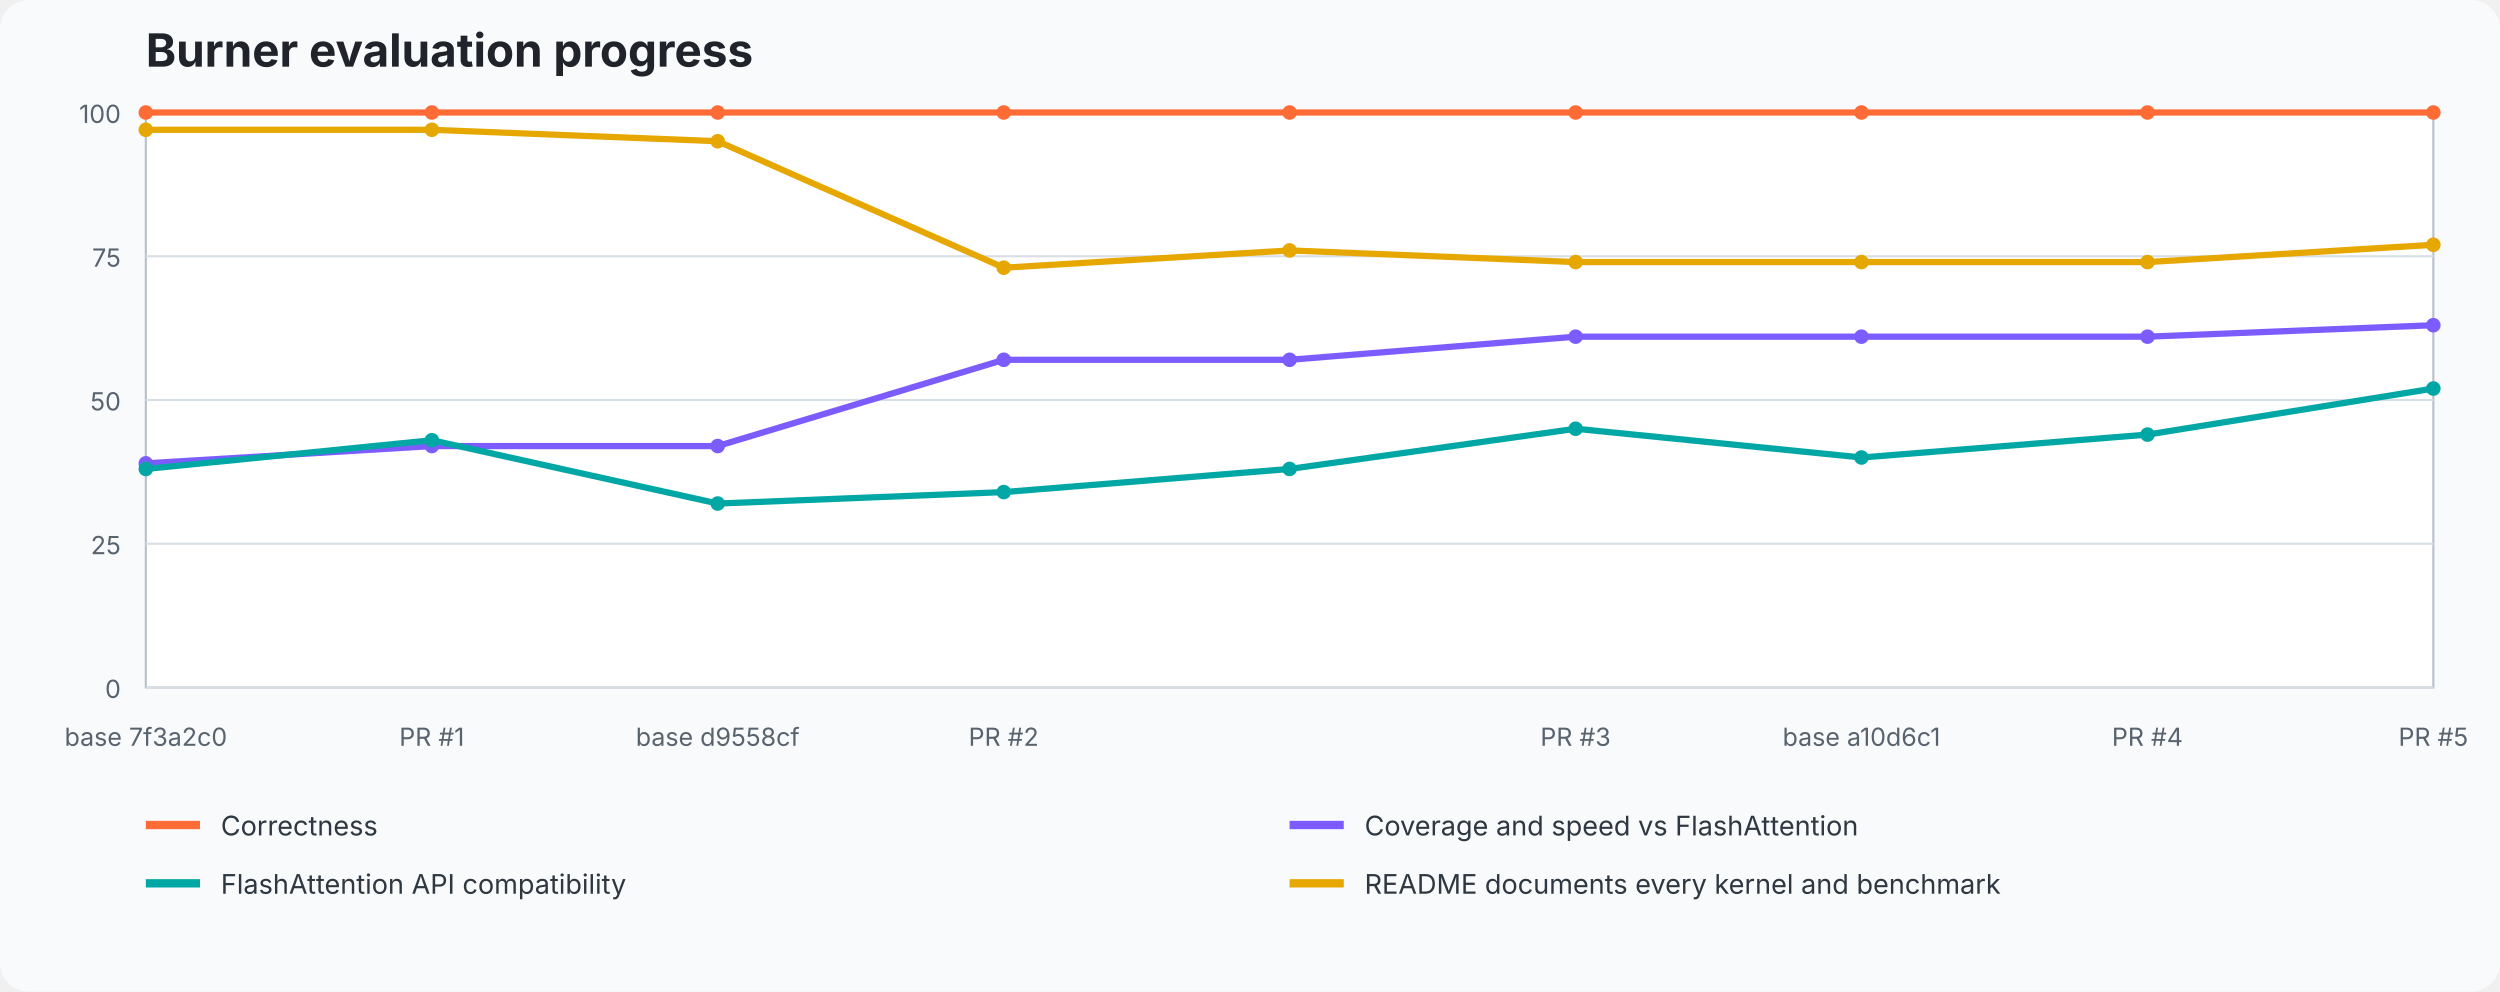
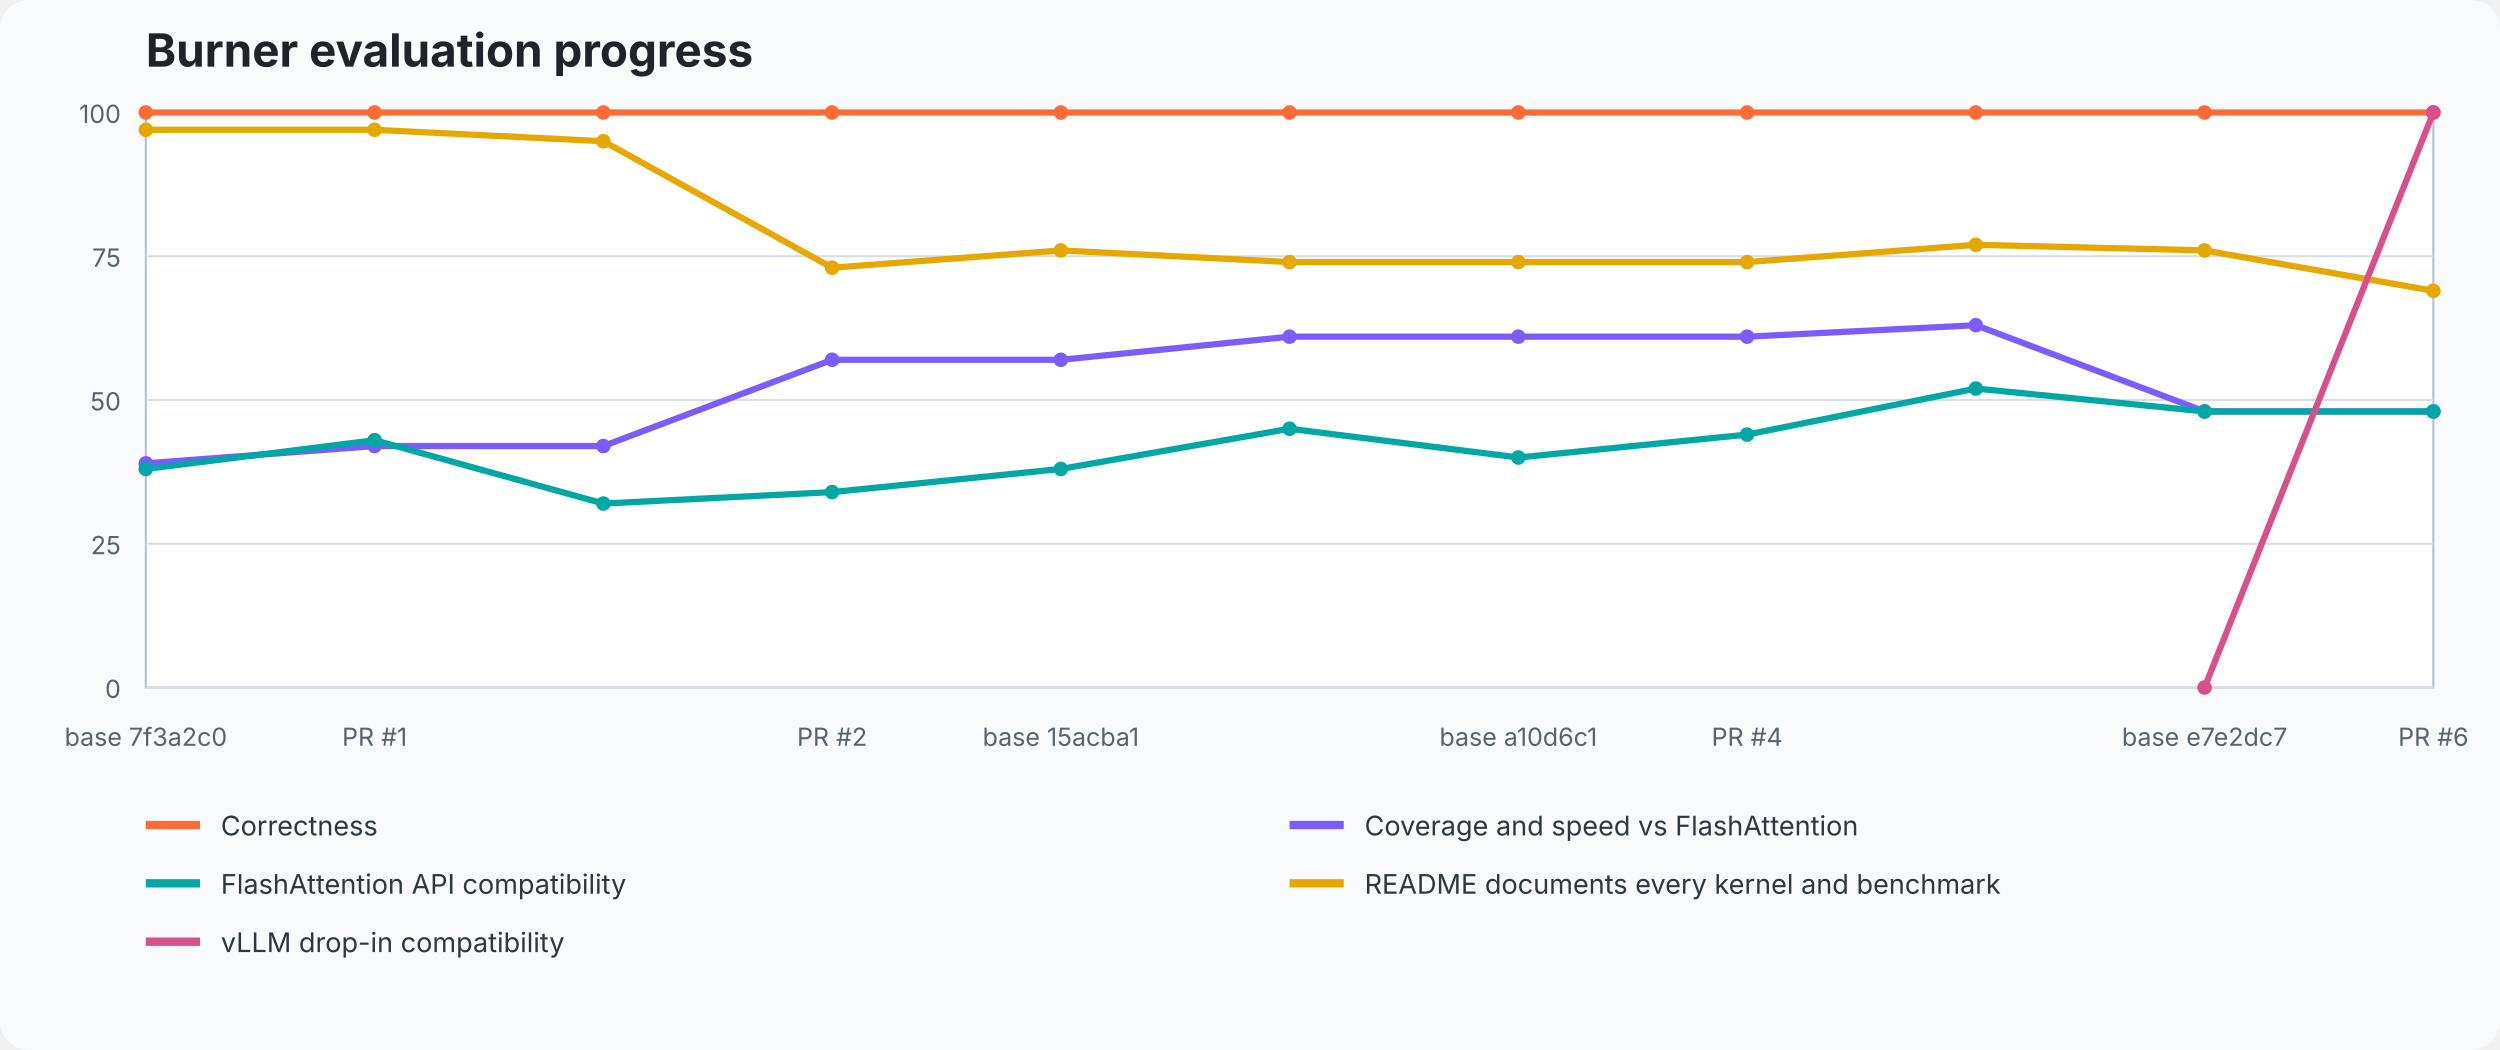
- <svg xmlns="http://www.w3.org/2000/svg" width="1200" height="476" viewBox="0 0 1200 476" role="img" aria-labelledby="title desc">
+ <svg xmlns="http://www.w3.org/2000/svg" width="1200" height="504" viewBox="0 0 1200 504" role="img" aria-labelledby="title desc">
  <style>text{font-family:ui-sans-serif,system-ui,-apple-system,BlinkMacSystemFont,"Segoe UI",sans-serif}.title{font-size:22px;font-weight:700;fill:#20242a}.axis{font-size:12px;fill:#59636e}.legend{font-size:13px;fill:#2f3740}.grid{stroke:#d8dee5;stroke-width:1}.plot{fill:#fff;stroke:#b7c0ca}</style>
  <rect width="100%" height="100%" fill="#f8fafc" rx="14" />
  <text x="70" y="32" class="title">Burner evaluation progress</text>
  <rect x="70" y="54" width="1098" height="276" class="plot" />
  <line x1="70" y1="330" x2="1168" y2="330" class="grid" />
  <text x="58" y="335" text-anchor="end" class="axis">0</text>
  <line x1="70" y1="261" x2="1168" y2="261" class="grid" />
  <text x="58" y="266" text-anchor="end" class="axis">25</text>
  <line x1="70" y1="192" x2="1168" y2="192" class="grid" />
  <text x="58" y="197" text-anchor="end" class="axis">50</text>
  <line x1="70" y1="123" x2="1168" y2="123" class="grid" />
  <text x="58" y="128" text-anchor="end" class="axis">75</text>
  <line x1="70" y1="54" x2="1168" y2="54" class="grid" />
  <text x="58" y="59" text-anchor="end" class="axis">100</text>
-   <polyline points="70.0,54.0 207.3,54.0 344.5,54.0 481.8,54.0 619.0,54.0 756.3,54.0 893.5,54.0 1030.8,54.0 1168.0,54.0" fill="none" stroke="#ff6b35" stroke-width="3" stroke-linejoin="round" stroke-linecap="round" />
+   <polyline points="70.0,54.0 179.8,54.0 289.6,54.0 399.4,54.0 509.2,54.0 619.0,54.0 728.8,54.0 838.6,54.0 948.4,54.0 1058.2,54.0 1168.0,54.0" fill="none" stroke="#ff6b35" stroke-width="3" stroke-linejoin="round" stroke-linecap="round" />
  <circle cx="70.0" cy="54.0" r="3.5" fill="#ff6b35" />
-   <circle cx="207.3" cy="54.0" r="3.5" fill="#ff6b35" />
-   <circle cx="344.5" cy="54.0" r="3.5" fill="#ff6b35" />
-   <circle cx="481.8" cy="54.0" r="3.5" fill="#ff6b35" />
+   <circle cx="179.8" cy="54.0" r="3.5" fill="#ff6b35" />
+   <circle cx="289.6" cy="54.0" r="3.5" fill="#ff6b35" />
+   <circle cx="399.4" cy="54.0" r="3.5" fill="#ff6b35" />
+   <circle cx="509.2" cy="54.0" r="3.5" fill="#ff6b35" />
  <circle cx="619.0" cy="54.0" r="3.5" fill="#ff6b35" />
-   <circle cx="756.3" cy="54.0" r="3.5" fill="#ff6b35" />
-   <circle cx="893.5" cy="54.0" r="3.5" fill="#ff6b35" />
-   <circle cx="1030.8" cy="54.0" r="3.5" fill="#ff6b35" />
+   <circle cx="728.8" cy="54.0" r="3.5" fill="#ff6b35" />
+   <circle cx="838.6" cy="54.0" r="3.5" fill="#ff6b35" />
+   <circle cx="948.4" cy="54.0" r="3.5" fill="#ff6b35" />
+   <circle cx="1058.2" cy="54.0" r="3.5" fill="#ff6b35" />
  <circle cx="1168.0" cy="54.0" r="3.5" fill="#ff6b35" />
-   <polyline points="70.0,222.4 207.3,214.1 344.5,214.1 481.8,172.7 619.0,172.7 756.3,161.6 893.5,161.6 1030.8,161.6 1168.0,156.1" fill="none" stroke="#7c5cff" stroke-width="3" stroke-linejoin="round" stroke-linecap="round" />
+   <polyline points="70.0,222.4 179.8,214.1 289.6,214.1 399.4,172.7 509.2,172.7 619.0,161.6 728.8,161.6 838.6,161.6 948.4,156.1 1058.2,197.5 1168.0,197.5" fill="none" stroke="#7c5cff" stroke-width="3" stroke-linejoin="round" stroke-linecap="round" />
  <circle cx="70.0" cy="222.4" r="3.5" fill="#7c5cff" />
-   <circle cx="207.3" cy="214.1" r="3.5" fill="#7c5cff" />
-   <circle cx="344.5" cy="214.1" r="3.5" fill="#7c5cff" />
-   <circle cx="481.8" cy="172.7" r="3.5" fill="#7c5cff" />
-   <circle cx="619.0" cy="172.7" r="3.5" fill="#7c5cff" />
-   <circle cx="756.3" cy="161.6" r="3.5" fill="#7c5cff" />
-   <circle cx="893.5" cy="161.6" r="3.5" fill="#7c5cff" />
-   <circle cx="1030.8" cy="161.6" r="3.5" fill="#7c5cff" />
-   <circle cx="1168.0" cy="156.1" r="3.5" fill="#7c5cff" />
-   <polyline points="70.0,225.1 207.3,211.3 344.5,241.7 481.8,236.2 619.0,225.1 756.3,205.8 893.5,219.6 1030.8,208.6 1168.0,186.5" fill="none" stroke="#00a7a5" stroke-width="3" stroke-linejoin="round" stroke-linecap="round" />
+   <circle cx="179.8" cy="214.1" r="3.5" fill="#7c5cff" />
+   <circle cx="289.6" cy="214.1" r="3.5" fill="#7c5cff" />
+   <circle cx="399.4" cy="172.7" r="3.5" fill="#7c5cff" />
+   <circle cx="509.2" cy="172.7" r="3.5" fill="#7c5cff" />
+   <circle cx="619.0" cy="161.6" r="3.5" fill="#7c5cff" />
+   <circle cx="728.8" cy="161.6" r="3.5" fill="#7c5cff" />
+   <circle cx="838.6" cy="161.6" r="3.5" fill="#7c5cff" />
+   <circle cx="948.4" cy="156.1" r="3.5" fill="#7c5cff" />
+   <circle cx="1058.2" cy="197.5" r="3.5" fill="#7c5cff" />
+   <circle cx="1168.0" cy="197.5" r="3.5" fill="#7c5cff" />
+   <polyline points="70.0,225.1 179.8,211.3 289.6,241.7 399.4,236.2 509.2,225.1 619.0,205.8 728.8,219.6 838.6,208.6 948.4,186.5 1058.2,197.5 1168.0,197.5" fill="none" stroke="#00a7a5" stroke-width="3" stroke-linejoin="round" stroke-linecap="round" />
  <circle cx="70.0" cy="225.1" r="3.5" fill="#00a7a5" />
-   <circle cx="207.3" cy="211.3" r="3.5" fill="#00a7a5" />
-   <circle cx="344.5" cy="241.7" r="3.5" fill="#00a7a5" />
-   <circle cx="481.8" cy="236.2" r="3.5" fill="#00a7a5" />
-   <circle cx="619.0" cy="225.1" r="3.5" fill="#00a7a5" />
-   <circle cx="756.3" cy="205.8" r="3.5" fill="#00a7a5" />
-   <circle cx="893.5" cy="219.6" r="3.5" fill="#00a7a5" />
-   <circle cx="1030.8" cy="208.6" r="3.5" fill="#00a7a5" />
-   <circle cx="1168.0" cy="186.5" r="3.5" fill="#00a7a5" />
-   <polyline points="70.0,62.3 207.3,62.3 344.5,67.8 481.8,128.5 619.0,120.2 756.3,125.8 893.5,125.8 1030.8,125.8 1168.0,117.5" fill="none" stroke="#e6a700" stroke-width="3" stroke-linejoin="round" stroke-linecap="round" />
+   <circle cx="179.8" cy="211.3" r="3.5" fill="#00a7a5" />
+   <circle cx="289.6" cy="241.7" r="3.5" fill="#00a7a5" />
+   <circle cx="399.4" cy="236.2" r="3.5" fill="#00a7a5" />
+   <circle cx="509.2" cy="225.1" r="3.5" fill="#00a7a5" />
+   <circle cx="619.0" cy="205.8" r="3.5" fill="#00a7a5" />
+   <circle cx="728.8" cy="219.6" r="3.5" fill="#00a7a5" />
+   <circle cx="838.6" cy="208.6" r="3.5" fill="#00a7a5" />
+   <circle cx="948.4" cy="186.5" r="3.5" fill="#00a7a5" />
+   <circle cx="1058.2" cy="197.5" r="3.5" fill="#00a7a5" />
+   <circle cx="1168.0" cy="197.5" r="3.5" fill="#00a7a5" />
+   <polyline points="70.0,62.3 179.8,62.3 289.6,67.8 399.4,128.5 509.2,120.2 619.0,125.8 728.8,125.8 838.6,125.8 948.4,117.5 1058.2,120.2 1168.0,139.6" fill="none" stroke="#e6a700" stroke-width="3" stroke-linejoin="round" stroke-linecap="round" />
  <circle cx="70.0" cy="62.3" r="3.5" fill="#e6a700" />
-   <circle cx="207.3" cy="62.3" r="3.5" fill="#e6a700" />
-   <circle cx="344.5" cy="67.8" r="3.5" fill="#e6a700" />
-   <circle cx="481.8" cy="128.5" r="3.5" fill="#e6a700" />
-   <circle cx="619.0" cy="120.2" r="3.5" fill="#e6a700" />
-   <circle cx="756.3" cy="125.8" r="3.5" fill="#e6a700" />
-   <circle cx="893.5" cy="125.8" r="3.5" fill="#e6a700" />
-   <circle cx="1030.8" cy="125.8" r="3.5" fill="#e6a700" />
-   <circle cx="1168.0" cy="117.5" r="3.5" fill="#e6a700" />
+   <circle cx="179.8" cy="62.3" r="3.5" fill="#e6a700" />
+   <circle cx="289.6" cy="67.8" r="3.5" fill="#e6a700" />
+   <circle cx="399.4" cy="128.5" r="3.5" fill="#e6a700" />
+   <circle cx="509.2" cy="120.2" r="3.5" fill="#e6a700" />
+   <circle cx="619.0" cy="125.8" r="3.5" fill="#e6a700" />
+   <circle cx="728.8" cy="125.8" r="3.5" fill="#e6a700" />
+   <circle cx="838.6" cy="125.8" r="3.5" fill="#e6a700" />
+   <circle cx="948.4" cy="117.5" r="3.5" fill="#e6a700" />
+   <circle cx="1058.2" cy="120.2" r="3.5" fill="#e6a700" />
+   <circle cx="1168.0" cy="139.6" r="3.5" fill="#e6a700" />
+   <polyline points="1058.2,330.0 1168.0,54.0" fill="none" stroke="#d94f8a" stroke-width="3" stroke-linejoin="round" stroke-linecap="round" />
+   <circle cx="1058.2" cy="330.0" r="3.5" fill="#d94f8a" />
+   <circle cx="1168.0" cy="54.0" r="3.5" fill="#d94f8a" />
  <text x="70" y="358" text-anchor="middle" class="axis">base 7f3a2c0</text>
-   <text x="207.25" y="358" text-anchor="middle" class="axis">PR #1</text>
-   <text x="344.5" y="358" text-anchor="middle" class="axis">base d9558cf</text>
-   <text x="481.75" y="358" text-anchor="middle" class="axis">PR #2</text>
-   <text x="756.25" y="358" text-anchor="middle" class="axis">PR #3</text>
-   <text x="893.5" y="358" text-anchor="middle" class="axis">base a10d6c1</text>
-   <text x="1030.75" y="358" text-anchor="middle" class="axis">PR #4</text>
-   <text x="1168" y="358" text-anchor="middle" class="axis">PR #5</text>
+   <text x="179.8" y="358" text-anchor="middle" class="axis">PR #1</text>
+   <text x="399.4" y="358" text-anchor="middle" class="axis">PR #2</text>
+   <text x="509.2" y="358" text-anchor="middle" class="axis">base 15acba1</text>
+   <text x="728.8" y="358" text-anchor="middle" class="axis">base a10d6c1</text>
+   <text x="838.6" y="358" text-anchor="middle" class="axis">PR #4</text>
+   <text x="1058.2" y="358" text-anchor="middle" class="axis">base e7e2dc7</text>
+   <text x="1168" y="358" text-anchor="middle" class="axis">PR #6</text>
  <line x1="70" y1="396" x2="96" y2="396" stroke="#ff6b35" stroke-width="4" />
  <text x="106" y="401" class="legend">Correctness</text>
  <line x1="619" y1="396" x2="645" y2="396" stroke="#7c5cff" stroke-width="4" />
  <text x="655" y="401" class="legend">Coverage and speed vs FlashAttention</text>
  <line x1="70" y1="424" x2="96" y2="424" stroke="#00a7a5" stroke-width="4" />
  <text x="106" y="429" class="legend">FlashAttention API compatibility</text>
  <line x1="619" y1="424" x2="645" y2="424" stroke="#e6a700" stroke-width="4" />
  <text x="655" y="429" class="legend">README documents every kernel and benchmark</text>
+   <line x1="70" y1="452" x2="96" y2="452" stroke="#d94f8a" stroke-width="4" />
+   <text x="106" y="457" class="legend">vLLM drop-in compatibility</text>
</svg>
